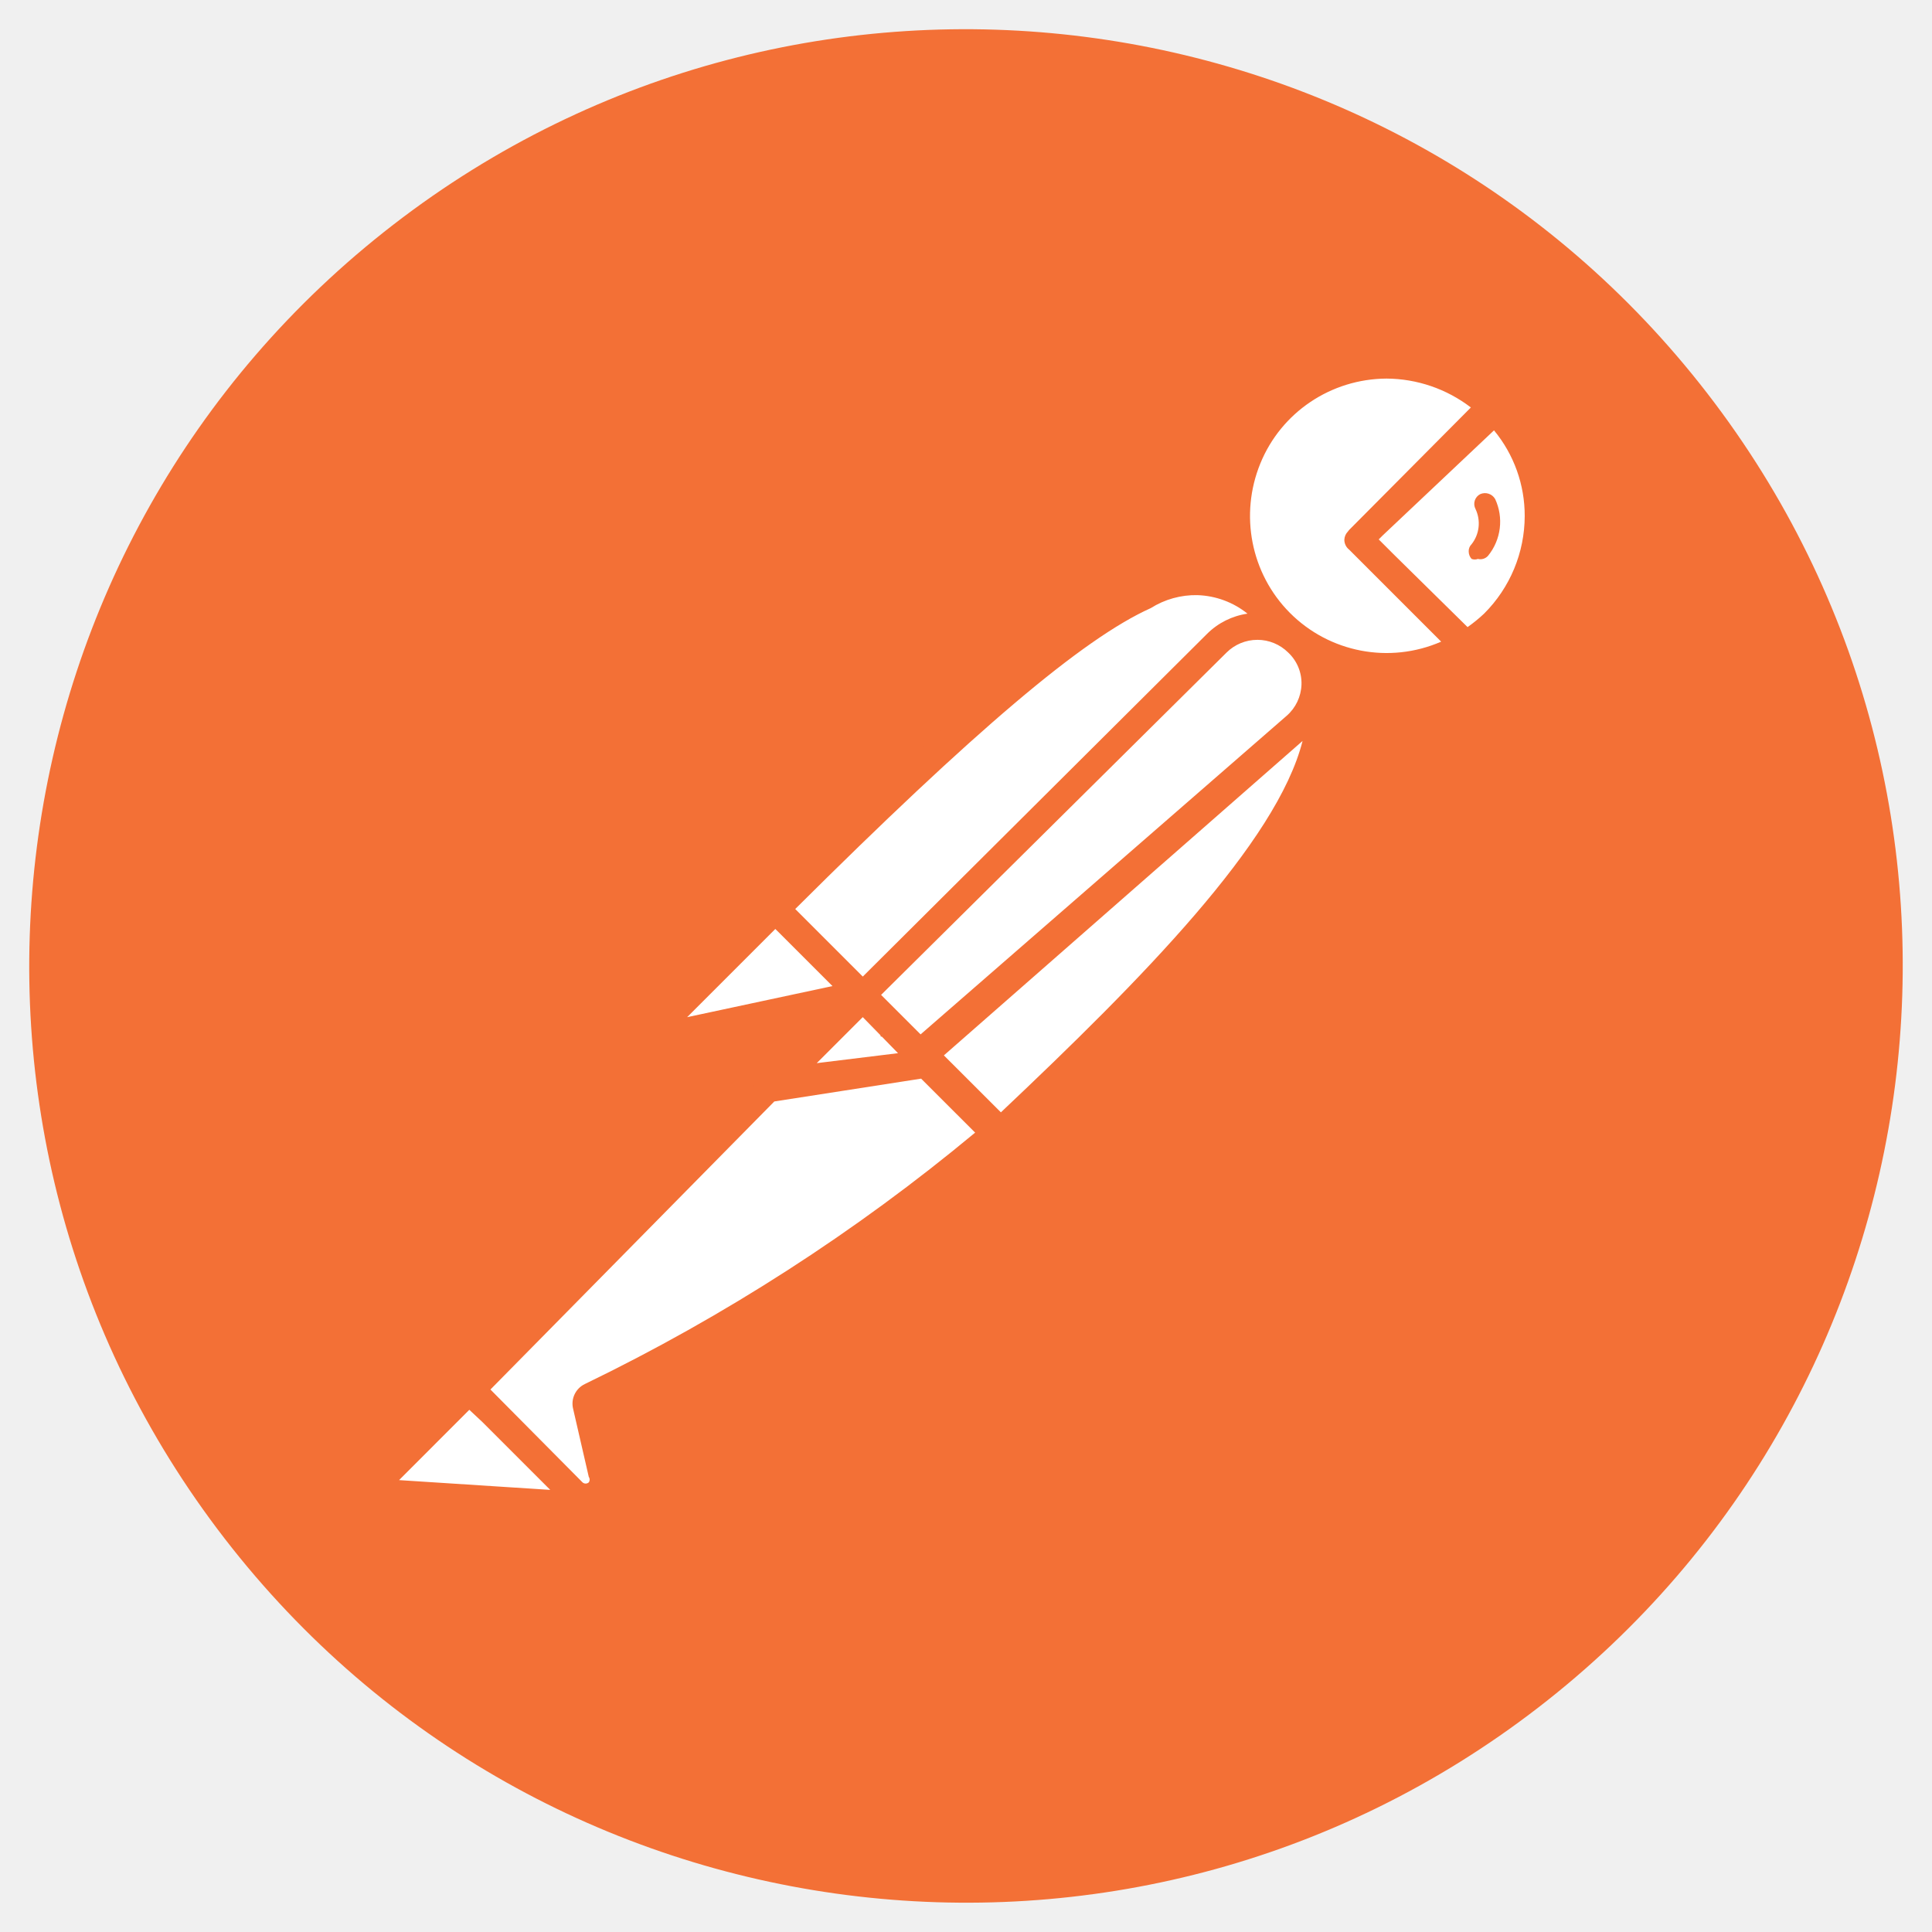
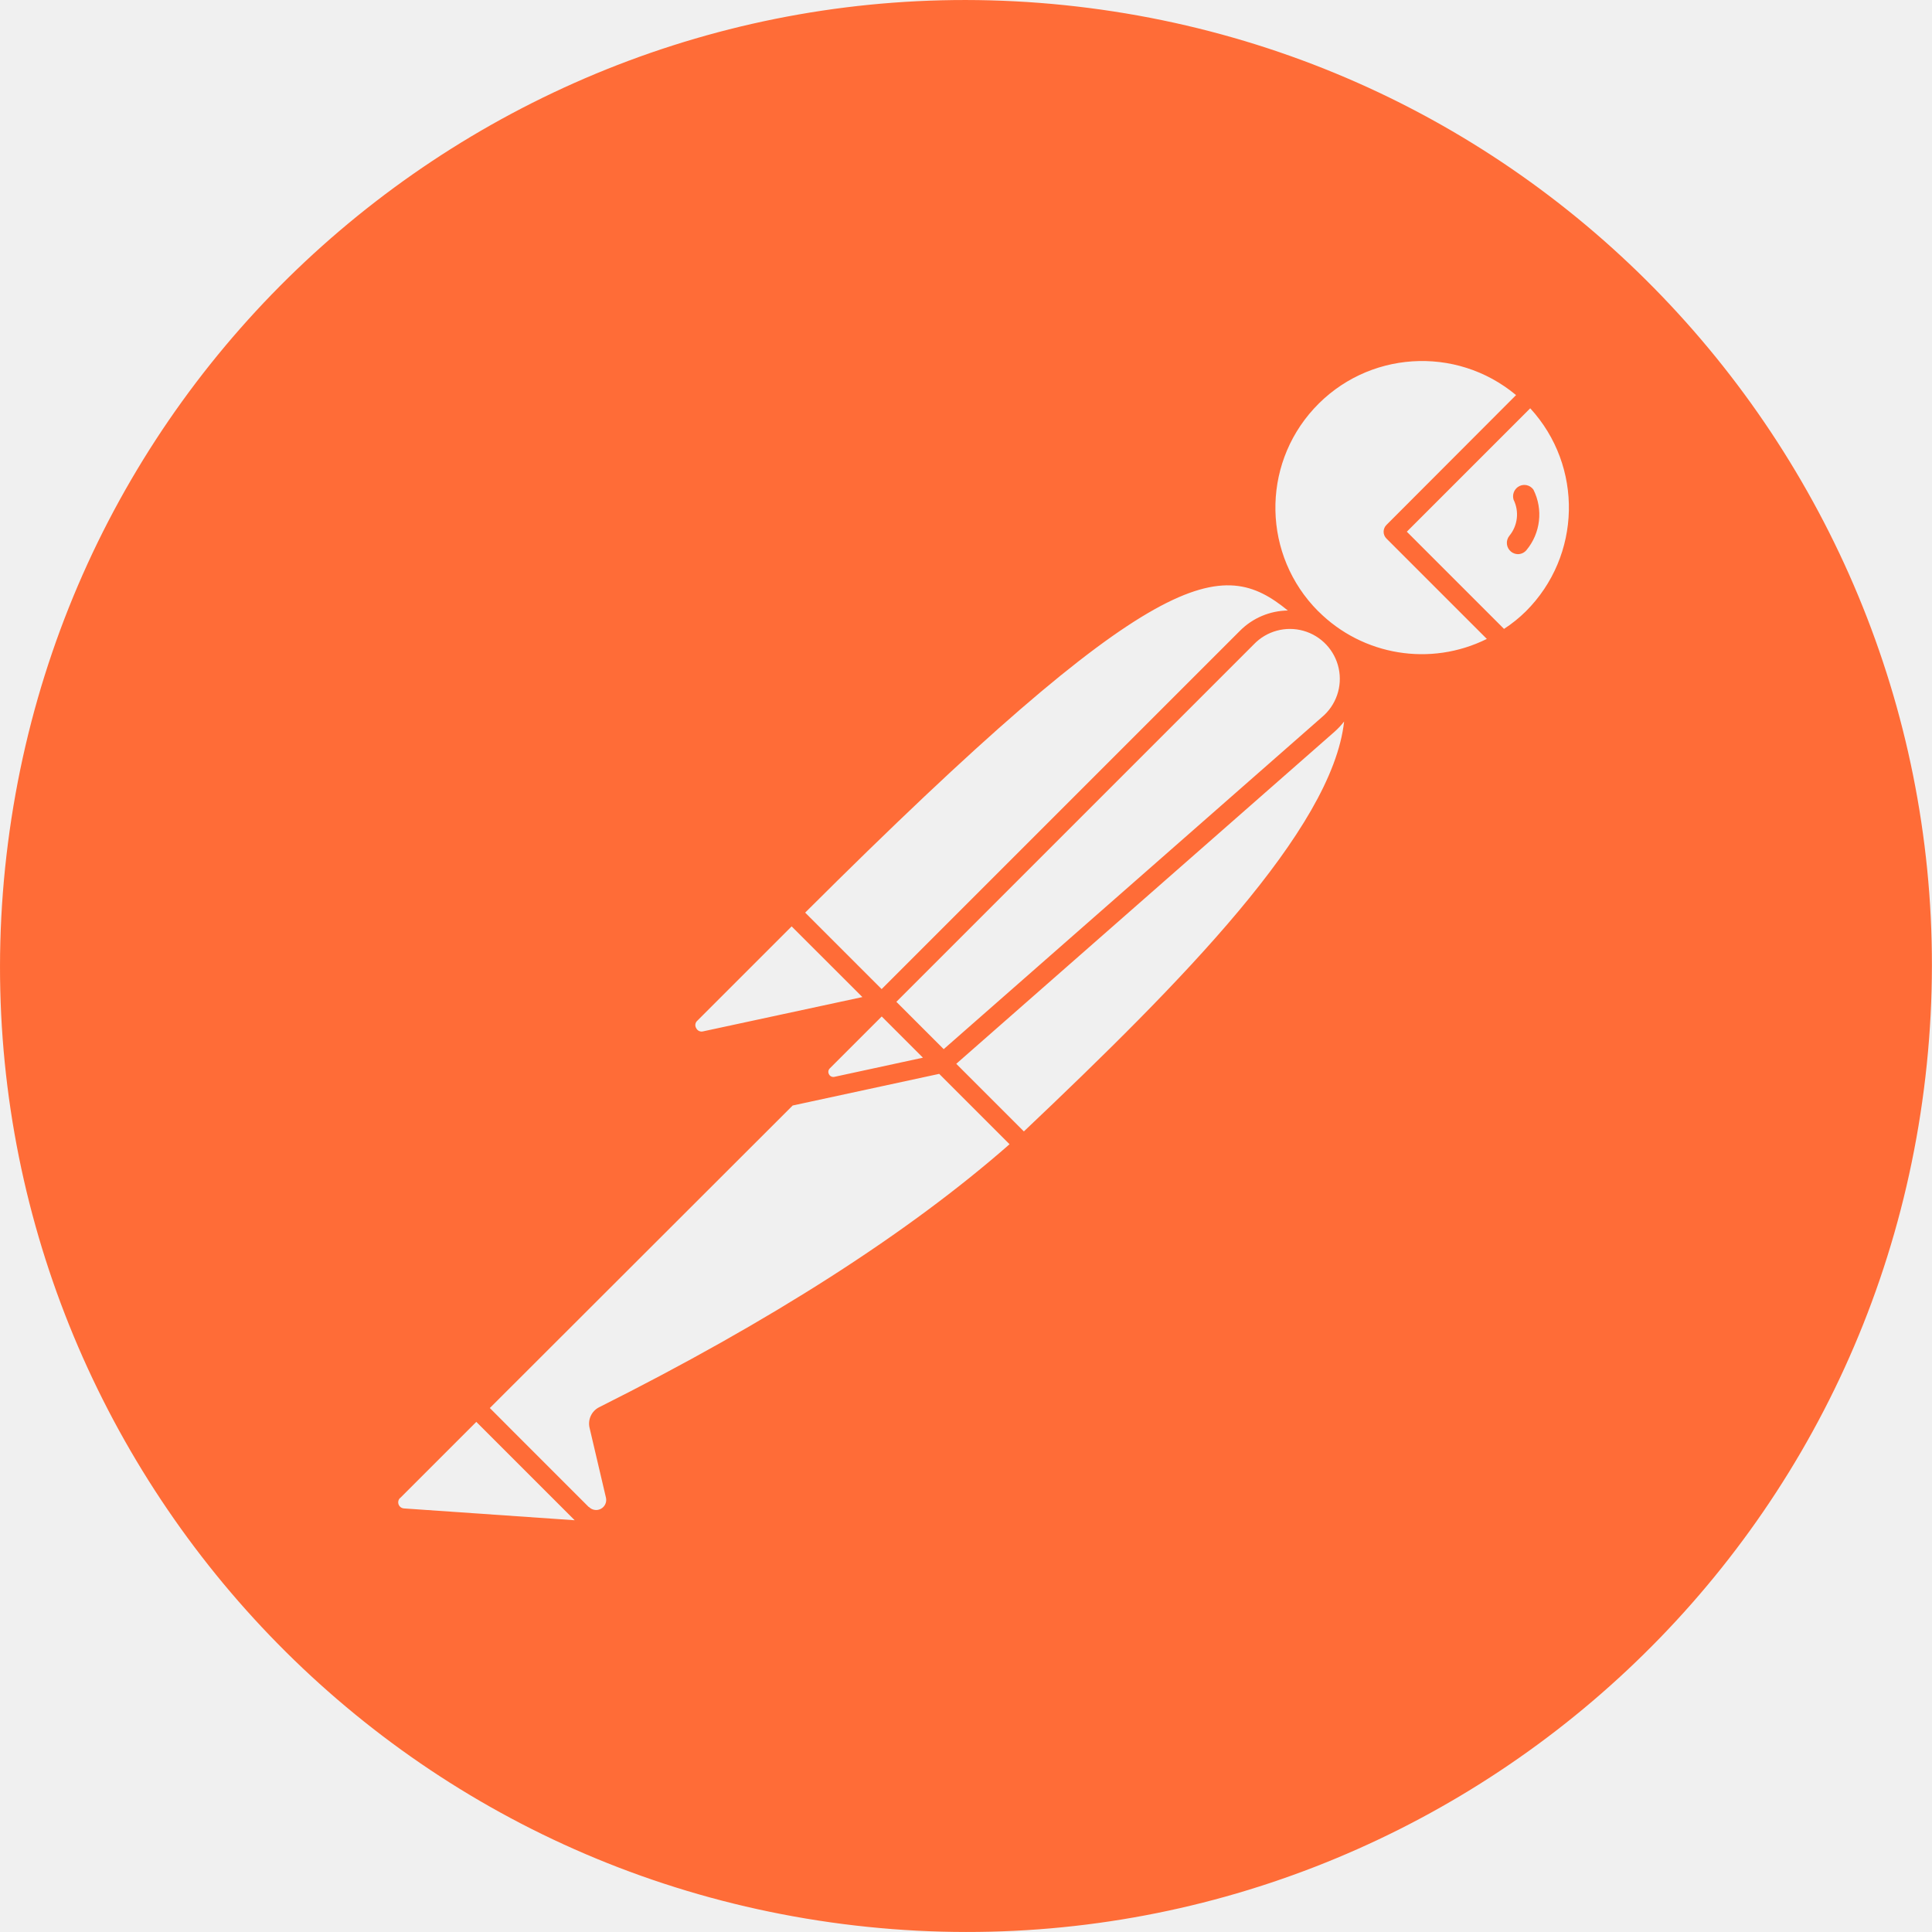
- <svg xmlns="http://www.w3.org/2000/svg" viewBox="0 0 128 128">
-   <path fill="#f37036" d="M113.117 26.066C92.168-1.062 53.191-6.07 26.062 14.883c-27.125 20.953-32.128 59.93-11.175 87.055 20.957 27.124 59.937 32.124 87.058 11.167 27.114-20.953 32.118-59.918 11.172-87.039Zm0 0" />
-   <path fill="#fff" d="M91.078 24.164a10.038 10.038 0 0 0-5.781 2.426 10.028 10.028 0 0 0-1.54 13.465 10.028 10.028 0 0 0 13.276 2.715h.002v.001l.156.155a10.63 10.63 0 0 0 1.965-1.45A10.341 10.341 0 0 0 99 27.107v-.002l-8.844 8.789-.156-.155 8.844-8.793a10.038 10.038 0 0 0-7.766-2.78zM79.434 38.551c-4.24-.007-11.163 4.799-28.067 21.703l.084.086c-.092-.032-.185-.035-.185-.035l-6.364 6.308a1.035 1.035 0 0 0 .93 1.762l10.914-2.328a.307.307 0 0 0 .092-.17l.242.25-3.72 3.69h-.18l-22.086 22.26 7.086 6.824a1.254 1.254 0 0 0 1.476.149 1.327 1.327 0 0 0 .645-1.356l-1.035-4.5a.534.534 0 0 1 0-.62 117.285 117.285 0 0 0 26.738-17.583l-4.535-4.537.086-.014-2.69-2.689.172-.174.182.186-.094.091 7.137 7.293v-.003c13.68-12.954 23.39-23.367 20.865-30.375a3.83 3.83 0 0 0-1.107-2.208v.004a3.778 3.778 0 0 0-.483-.306c-.083-.088-.156-.178-.244-.264l-.066.066a3.778 3.778 0 0 0-.582-.29l.289-.292c-1.796-1.6-3.28-2.924-5.5-2.93zM30.94 92.21l-5.171 5.172v.004a1.03 1.03 0 0 0-.457 1.125 1.035 1.035 0 0 0 .921.789l12.672.875-7.965-7.965z" />
-   <path fill="#f37036" d="M91.95 23.31a11.047 11.047 0 0 0-7.759 3.17 10.988 10.988 0 0 0-2.39 11.641c-4.741-2.03-11.155 1.51-31.106 21.457a.932.932 0 0 0-.037.094 1.242 1.242 0 0 0-.119.062l-6.309 6.364a1.97 1.97 0 0 0-.363 2.324 2.012 2.012 0 0 0 1.707.984l.313-.203 8.424-1.797-4.03 4.067a.873.873 0 0 0-.054.166l-19.75 19.799a.798.798 0 0 0-.192.238l-5.086 5.09a1.967 1.967 0 0 0-.414 2.043 1.995 1.995 0 0 0 1.656 1.265l12.618.88a1.01 1.01 0 0 0 .52-.415.886.886 0 0 0 0-1.035l-.026-.025a2.243 2.243 0 0 0 .705-.58 2.237 2.237 0 0 0 .406-1.876l-.984-4.187a126.725 126.725 0 0 0 26.334-16.861 1.091 1.091 0 0 0 .248.103c.254-.019.492-.128.672-.308 13.55-12.83 21.515-21.622 21.515-28.602a8.03 8.03 0 0 0-.431-2.85 10.957 10.957 0 0 0 3.845.83l-.015.004a11.219 11.219 0 0 0 5.183-1.45.775.775 0 0 0 .004.001.835.835 0 0 0 .617-.055 9.398 9.398 0 0 0 2.07-1.652 10.873 10.873 0 0 0 3.258-7.758 10.873 10.873 0 0 0-3.257-7.758.93.93 0 0 0-.118-.091 11.045 11.045 0 0 0-7.656-3.078zm-.087 1.772a9.27 9.27 0 0 1 5.586 1.914l-8.068 8.117a.84.84 0 0 0-.076.098.83.83 0 0 0-.239.55.832.832 0 0 0 .313.65h.002l6.1 6.1a9.044 9.044 0 0 1-10.028-1.913c-2.586-2.6-3.336-6.504-1.953-9.891 1.383-3.39 4.68-5.605 8.363-5.625zm7.12 3.432a8.87 8.87 0 0 1 2.033 5.674 9.15 9.15 0 0 1-2.688 6.464 9.989 9.989 0 0 1-1.098.895L92.307 36.7l-.963-.963.265-.265 7.373-6.96zm-.366 4.193a.777.777 0 0 0-.55.031.731.731 0 0 0-.36.426.73.73 0 0 0 .05.559 2.226 2.226 0 0 1-.257 2.328.64.64 0 0 0-.195.488c.004.184.07.36.195.492a.58.58 0 0 0 .414 0 .68.68 0 0 0 .672-.207 3.573 3.573 0 0 0 .465-3.777v.004a.777.777 0 0 0-.434-.344zM79.34 39.43a5.584 5.584 0 0 1 3.31 1.226 4.756 4.756 0 0 0-2.681 1.34L57.162 64.701l-4.476-4.476c11.828-11.772 19.06-17.921 23.556-19.936a5.584 5.584 0 0 1 3.098-.86zm3.965 2.96a2.895 2.895 0 0 1 2.043.844 2.786 2.786 0 0 1 .879 2.121 2.869 2.869 0 0 1-.985 2.07l-24.25 21.106-2.617-2.617 22.887-22.68a2.895 2.895 0 0 1 2.043-.843zm2.994 6.698c-1.69 6.702-10.647 15.783-19.987 24.607l-3.777-3.773L86.3 49.088zM51.367 61.547l.274.27 3.513 3.513-9.63 2.06 5.843-5.843zm5.793 5.84.004.004 1.168 1.195a1.086 1.086 0 0 0 .018.084l.078.012.248.254.82.84-5.385.66 3.05-3.05zm3.867 4.076 3.578 3.576A126.992 126.992 0 0 1 38.75 91.695a1.44 1.44 0 0 0-.777 1.653l1.035 4.5a.31.31 0 0 1 0 .363.31.31 0 0 1-.414 0l-6.102-6.152L51.3 72.975l9.728-1.512zm-29.933 21.94.869.814 4.492 4.492-10.016-.648 4.655-4.659z" />
+ <svg xmlns="http://www.w3.org/2000/svg" viewBox="0 0 24 24" fill="#FF6C37">
+   <path d="M13.527.099C6.955-.744.942 3.9.099 10.473c-.843 6.572 3.8 12.584 10.373 13.428 6.573.843 12.587-3.801 13.428-10.374C24.744 6.955 20.101.943 13.527.099zm2.471 7.485a.855.855 0 0 0-.593.25l-4.453 4.453-.307-.307-.643-.643c4.389-4.376 5.18-4.418 5.996-3.753zm-4.863 4.861l4.44-4.44a.62.62 0 1 1 .847.903l-4.699 4.125-.588-.588zm.33.694l-1.1.238a.06.06 0 0 1-.067-.032.06.06 0 0 1 .01-.073l.645-.645.512.512zm-2.803-.459l1.172-1.172.879.878-1.979.426a.074.074 0 0 1-.085-.039.072.072 0 0 1 .013-.093zm-3.646 6.058a.076.076 0 0 1-.069-.083.077.077 0 0 1 .022-.046h.002l.946-.946 1.222 1.222-2.123-.147zm2.425-1.256a.228.228 0 0 0-.117.256l.203.865a.125.125 0 0 1-.211.117h-.003l-.934-.934-.294-.295 3.762-3.758 1.82-.393.874.874c-1.255 1.102-2.971 2.201-5.1 3.268zm5.279-3.428h-.002l-.839-.839 4.699-4.125a.952.952 0 0 0 .119-.127c-.148 1.345-2.029 3.245-3.977 5.091zm3.657-6.46l-.003-.002a1.822 1.822 0 0 1 2.459-2.684l-1.61 1.613a.119.119 0 0 0 0 .169l1.247 1.247a1.817 1.817 0 0 1-2.093-.343zm2.578 0a1.714 1.714 0 0 1-.271.218h-.001l-1.207-1.207 1.533-1.533c.661.72.637 1.832-.054 2.522zM18.855 6.05a.143.143 0 0 0-.053.157.416.416 0 0 1-.053.45.14.14 0 0 0 .023.197.141.141 0 0 0 .084.03.14.14 0 0 0 .106-.05.691.691 0 0 0 .087-.751.138.138 0 0 0-.194-.033z" />
</svg>
